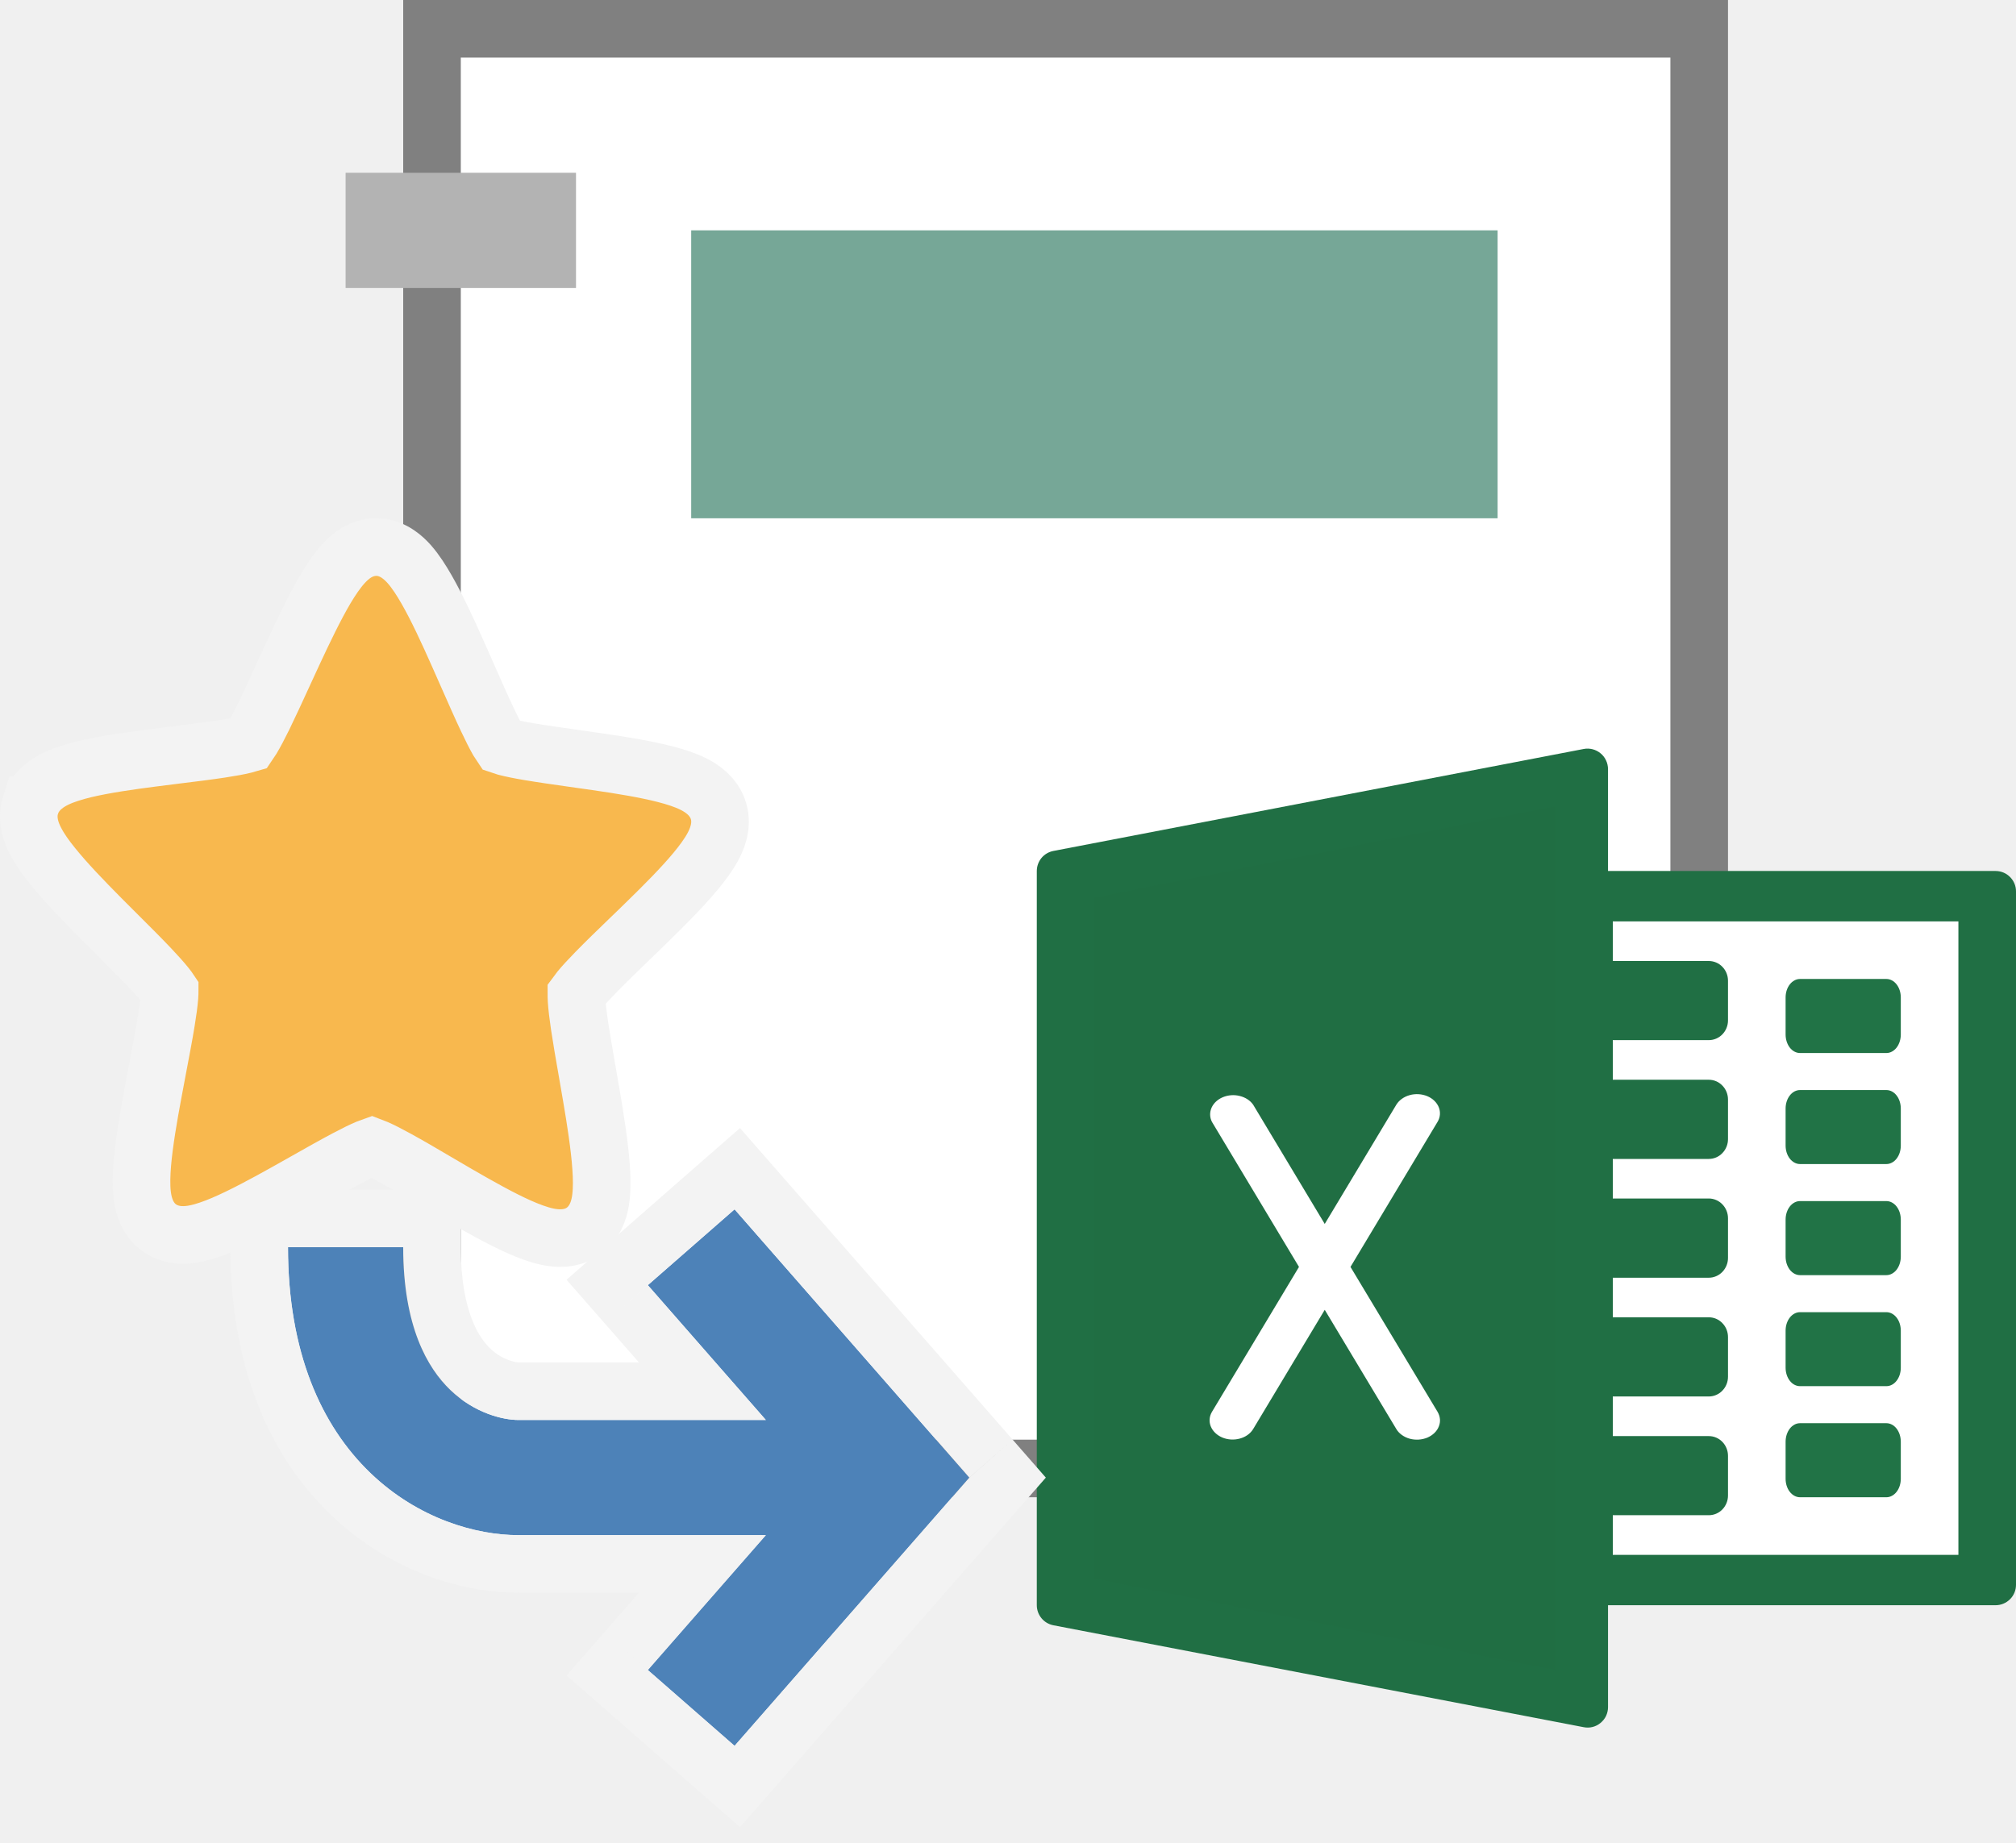
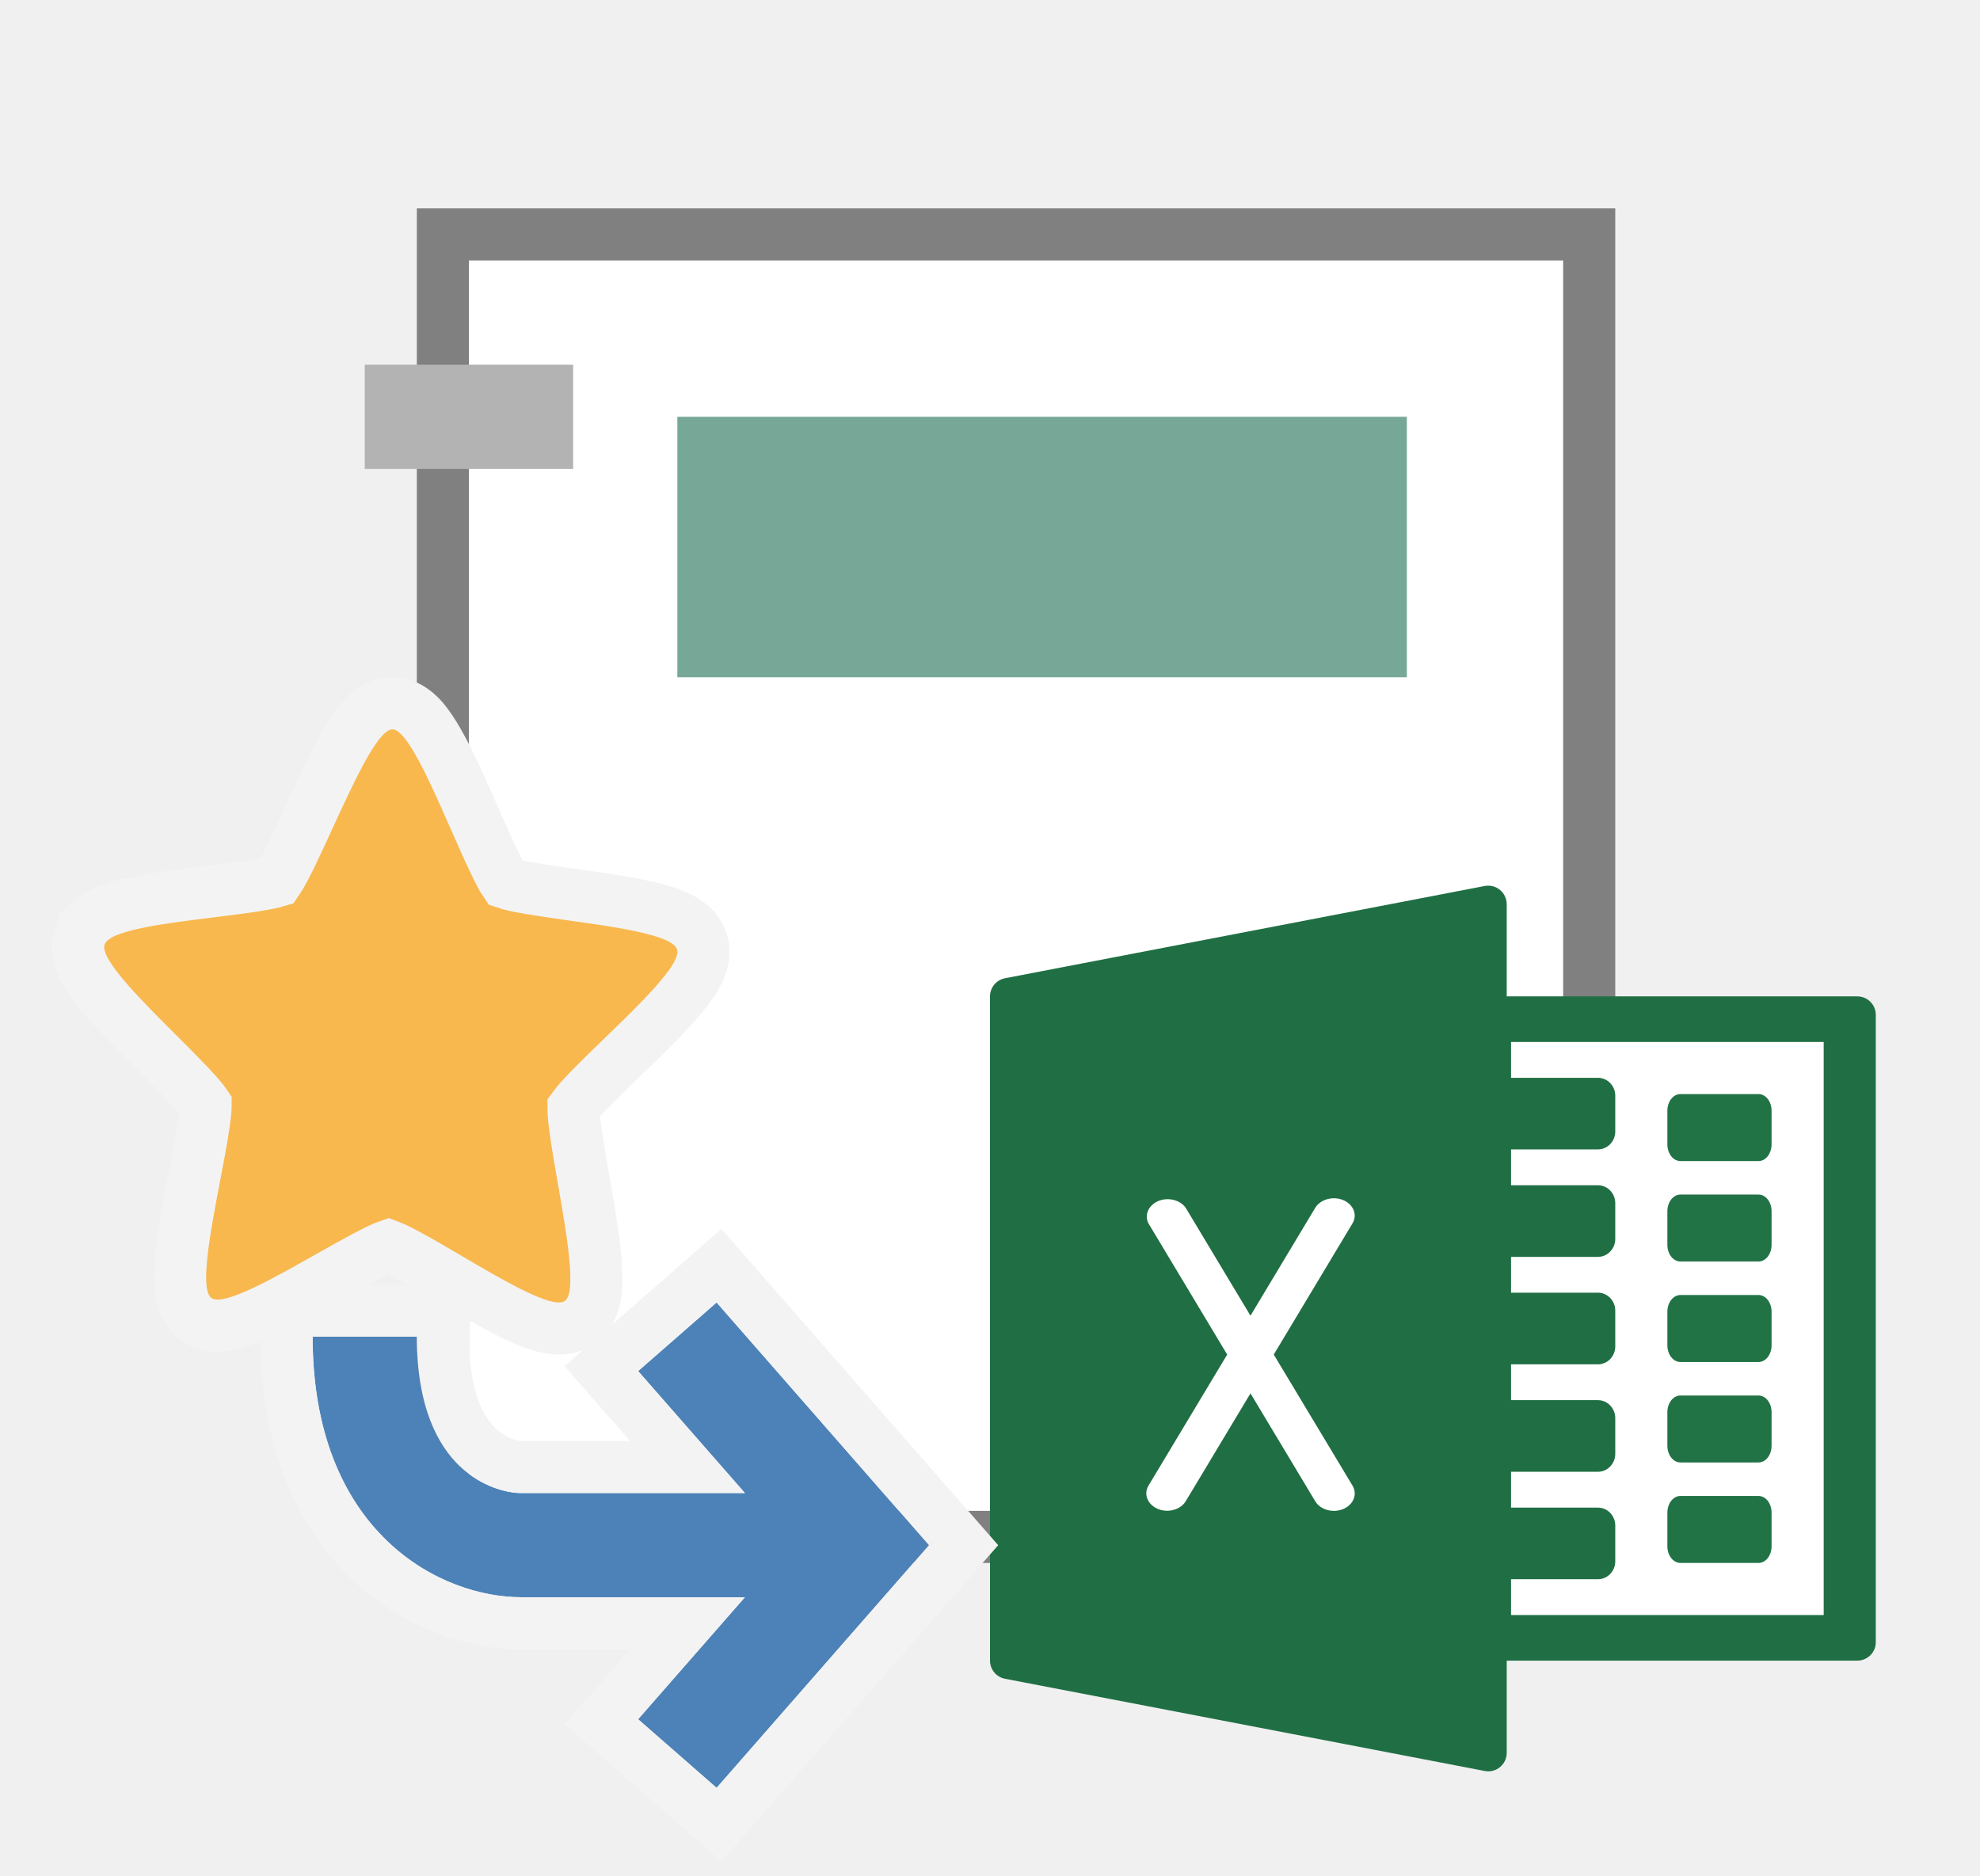
- <svg xmlns="http://www.w3.org/2000/svg" width="35" height="32" viewBox="0 0 35 32" fill="none">
-   <rect x="7.5" y="0.5" width="22" height="25" fill="white" stroke="#808080" />
-   <path d="M34.646 15.125H27.917V13.354C27.916 13.302 27.905 13.25 27.882 13.203C27.86 13.156 27.828 13.114 27.787 13.081C27.747 13.048 27.7 13.024 27.65 13.011C27.599 12.998 27.546 12.996 27.495 13.006L18.287 14.777C18.206 14.793 18.133 14.836 18.081 14.899C18.029 14.963 18 15.043 18 15.125V27.875C18 27.957 18.029 28.037 18.081 28.1C18.133 28.164 18.206 28.207 18.287 28.223L27.495 29.993C27.547 30.003 27.599 30.002 27.65 29.989C27.701 29.976 27.748 29.952 27.788 29.918C27.828 29.885 27.861 29.844 27.883 29.797C27.905 29.749 27.917 29.698 27.917 29.646V27.875H34.646C34.74 27.875 34.83 27.837 34.896 27.771C34.963 27.705 35 27.615 35 27.521V15.479C35 15.385 34.963 15.295 34.896 15.229C34.83 15.162 34.74 15.125 34.646 15.125Z" fill="#206F44" />
-   <path d="M27 29L19 27.411V15.588L27 14V29Z" fill="#206E43" />
-   <path d="M34 27H28V26.312H29.667C29.755 26.312 29.84 26.276 29.902 26.212C29.965 26.147 30 26.06 30 25.969V25.281C30 25.19 29.965 25.103 29.902 25.038C29.84 24.974 29.755 24.938 29.667 24.938H28V24.25H29.667C29.755 24.25 29.84 24.214 29.902 24.149C29.965 24.085 30 23.997 30 23.906V23.219C30 23.128 29.965 23.04 29.902 22.976C29.84 22.911 29.755 22.875 29.667 22.875H28V22.188H29.667C29.755 22.188 29.84 22.151 29.902 22.087C29.965 22.022 30 21.935 30 21.844V21.156C30 21.065 29.965 20.978 29.902 20.913C29.84 20.849 29.755 20.812 29.667 20.812H28V20.125H29.667C29.755 20.125 29.84 20.089 29.902 20.024C29.965 19.96 30 19.872 30 19.781V19.094C30 19.003 29.965 18.915 29.902 18.851C29.84 18.786 29.755 18.75 29.667 18.75H28V18.062H29.667C29.755 18.062 29.84 18.026 29.902 17.962C29.965 17.897 30 17.81 30 17.719V17.031C30 16.94 29.965 16.853 29.902 16.788C29.84 16.724 29.755 16.688 29.667 16.688H28V16H34V27Z" fill="white" />
-   <path d="M31.25 18.286H32.75C32.816 18.286 32.88 18.252 32.927 18.192C32.974 18.131 33 18.049 33 17.964V17.321C33 17.236 32.974 17.154 32.927 17.094C32.88 17.034 32.816 17 32.75 17H31.25C31.184 17 31.12 17.034 31.073 17.094C31.026 17.154 31 17.236 31 17.321V17.964C31 18.049 31.026 18.131 31.073 18.192C31.12 18.252 31.184 18.286 31.25 18.286ZM31.25 20.214H32.75C32.816 20.214 32.88 20.18 32.927 20.12C32.974 20.06 33 19.978 33 19.893V19.25C33 19.165 32.974 19.083 32.927 19.023C32.88 18.962 32.816 18.929 32.75 18.929H31.25C31.184 18.929 31.12 18.962 31.073 19.023C31.026 19.083 31 19.165 31 19.25V19.893C31 19.978 31.026 20.06 31.073 20.12C31.12 20.18 31.184 20.214 31.25 20.214ZM31.25 22.143H32.75C32.816 22.143 32.88 22.109 32.927 22.049C32.974 21.988 33 21.907 33 21.821V21.179C33 21.093 32.974 21.012 32.927 20.951C32.88 20.891 32.816 20.857 32.75 20.857H31.25C31.184 20.857 31.12 20.891 31.073 20.951C31.026 21.012 31 21.093 31 21.179V21.821C31 21.907 31.026 21.988 31.073 22.049C31.12 22.109 31.184 22.143 31.25 22.143ZM31.25 24.071H32.75C32.816 24.071 32.88 24.038 32.927 23.977C32.974 23.917 33 23.835 33 23.75V23.107C33 23.022 32.974 22.94 32.927 22.88C32.88 22.82 32.816 22.786 32.75 22.786H31.25C31.184 22.786 31.12 22.82 31.073 22.88C31.026 22.94 31 23.022 31 23.107V23.75C31 23.835 31.026 23.917 31.073 23.977C31.12 24.038 31.184 24.071 31.25 24.071ZM31.25 26H32.75C32.816 26 32.88 25.966 32.927 25.906C32.974 25.846 33 25.764 33 25.679V25.036C33 24.951 32.974 24.869 32.927 24.808C32.88 24.748 32.816 24.714 32.75 24.714H31.25C31.184 24.714 31.12 24.748 31.073 24.808C31.026 24.869 31 24.951 31 25.036V25.679C31 25.764 31.026 25.846 31.073 25.906C31.12 25.966 31.184 26 31.25 26Z" fill="#217346" />
-   <path d="M24.779 19.035C24.684 18.996 24.574 18.989 24.474 19.017C24.373 19.045 24.29 19.105 24.242 19.183L22.999 21.254L21.756 19.183C21.705 19.11 21.622 19.056 21.524 19.032C21.427 19.007 21.322 19.015 21.23 19.053C21.139 19.091 21.069 19.157 21.034 19.236C20.999 19.316 21.001 19.404 21.041 19.482L22.552 22L21.041 24.517C20.994 24.596 20.987 24.688 21.021 24.771C21.055 24.854 21.127 24.923 21.221 24.963C21.315 25.002 21.424 25.009 21.525 24.981C21.625 24.954 21.708 24.895 21.756 24.816L22.999 22.745L24.242 24.816C24.265 24.855 24.298 24.89 24.337 24.918C24.377 24.947 24.423 24.969 24.473 24.983C24.523 24.997 24.576 25.002 24.628 24.999C24.68 24.996 24.732 24.984 24.779 24.965C24.826 24.945 24.867 24.918 24.902 24.885C24.936 24.852 24.963 24.814 24.979 24.772C24.996 24.73 25.003 24.687 24.999 24.643C24.995 24.599 24.981 24.557 24.958 24.517L23.446 22L24.957 19.482C25.005 19.403 25.012 19.311 24.979 19.228C24.945 19.144 24.873 19.074 24.779 19.035Z" fill="white" />
-   <path d="M0.531 13.98L0.53 13.98C0.484 14.125 0.499 14.258 0.52 14.352C0.543 14.447 0.58 14.534 0.618 14.606C0.692 14.75 0.799 14.898 0.912 15.037C1.138 15.319 1.449 15.641 1.752 15.947C1.851 16.047 1.95 16.144 2.045 16.24C2.25 16.444 2.442 16.636 2.607 16.81C2.726 16.936 2.821 17.042 2.887 17.125C2.917 17.163 2.936 17.19 2.946 17.205C2.946 17.225 2.946 17.259 2.942 17.31C2.933 17.42 2.914 17.565 2.885 17.74C2.846 17.981 2.793 18.255 2.738 18.546C2.712 18.681 2.686 18.82 2.66 18.961C2.579 19.393 2.502 19.843 2.471 20.208C2.456 20.389 2.45 20.573 2.467 20.734C2.476 20.815 2.493 20.908 2.527 20.999C2.56 21.088 2.623 21.211 2.747 21.307C2.873 21.404 3.01 21.434 3.11 21.442C3.211 21.45 3.307 21.439 3.386 21.423C3.545 21.392 3.715 21.33 3.877 21.261C4.204 21.122 4.594 20.911 4.965 20.704C5.087 20.636 5.206 20.569 5.322 20.503C5.571 20.362 5.805 20.23 6.013 20.12C6.164 20.04 6.289 19.979 6.384 19.939C6.416 19.926 6.439 19.918 6.456 19.912C6.472 19.918 6.496 19.927 6.527 19.941C6.622 19.982 6.746 20.045 6.896 20.128C7.102 20.241 7.334 20.377 7.58 20.522C7.695 20.59 7.814 20.659 7.934 20.729C8.302 20.942 8.688 21.16 9.014 21.305C9.174 21.376 9.344 21.441 9.502 21.475C9.581 21.491 9.676 21.505 9.777 21.498C9.877 21.492 10.015 21.465 10.143 21.369C10.268 21.275 10.333 21.153 10.368 21.065C10.404 20.974 10.422 20.881 10.432 20.8C10.452 20.64 10.449 20.456 10.436 20.275C10.411 19.909 10.341 19.458 10.267 19.025C10.243 18.883 10.219 18.744 10.195 18.608C10.144 18.317 10.096 18.042 10.06 17.8C10.034 17.624 10.017 17.479 10.01 17.369C10.007 17.318 10.007 17.284 10.007 17.264C10.018 17.249 10.037 17.223 10.067 17.186C10.135 17.103 10.232 16.999 10.353 16.875C10.52 16.704 10.715 16.515 10.923 16.314C11.02 16.221 11.12 16.125 11.22 16.026C11.528 15.726 11.844 15.409 12.075 15.131C12.189 14.994 12.299 14.847 12.376 14.705C12.435 14.594 12.554 14.35 12.473 14.081L12.473 14.081C12.389 13.806 12.15 13.671 12.036 13.614C11.892 13.542 11.719 13.488 11.549 13.444C11.205 13.355 10.771 13.285 10.355 13.225C10.218 13.205 10.083 13.186 9.953 13.168C9.672 13.128 9.41 13.091 9.18 13.052C9.013 13.024 8.878 12.996 8.778 12.97C8.742 12.96 8.717 12.953 8.7 12.947C8.689 12.931 8.673 12.906 8.651 12.869C8.597 12.775 8.532 12.646 8.457 12.487C8.353 12.268 8.242 12.014 8.123 11.745C8.068 11.62 8.011 11.491 7.953 11.361C7.776 10.962 7.586 10.55 7.405 10.235C7.316 10.079 7.217 9.925 7.111 9.803C7.057 9.742 6.989 9.675 6.907 9.62C6.826 9.565 6.699 9.501 6.537 9.5L6.537 9.5C6.375 9.499 6.247 9.56 6.165 9.613C6.081 9.667 6.012 9.734 5.958 9.794C5.849 9.914 5.748 10.066 5.656 10.22C5.471 10.533 5.275 10.941 5.091 11.337C5.031 11.466 4.972 11.594 4.915 11.719C4.793 11.986 4.677 12.237 4.571 12.455C4.493 12.613 4.426 12.74 4.37 12.833C4.348 12.869 4.331 12.894 4.32 12.91C4.303 12.915 4.278 12.923 4.242 12.932C4.142 12.957 4.007 12.981 3.839 13.007C3.609 13.042 3.346 13.075 3.065 13.109C2.934 13.126 2.799 13.142 2.662 13.16C2.245 13.213 1.809 13.276 1.464 13.358C1.294 13.4 1.12 13.451 0.974 13.521C0.86 13.576 0.618 13.707 0.531 13.98Z" fill="#F8B84E" stroke="#F3F3F3" />
-   <rect x="12" y="4" width="14" height="5" fill="#76A797" />
-   <mask id="path-9-outside-1_1408_3811" maskUnits="userSpaceOnUse" x="4" y="19" width="15" height="13" fill="black">
-     <rect fill="white" x="4" y="19" width="15" height="13" />
-     <path fill-rule="evenodd" clip-rule="evenodd" d="M13.296 26.658H9C8.269 26.658 7.262 26.377 6.432 25.58C5.577 24.759 5 23.48 5 21.658H7C7 23.037 7.423 23.758 7.818 24.137C8.238 24.54 8.731 24.658 9 24.658H13.296L11.247 22.317L12.753 21L16.829 25.659L12.753 30.317L11.247 29L13.296 26.658Z" />
+ <svg xmlns="http://www.w3.org/2000/svg" width="38" height="36" viewBox="0 0 38 36" fill="none">
+   <rect x="8.5" y="4.5" width="22" height="25" fill="white" stroke="#808080" />
+   <path d="M35.646 19.125H28.917V17.354C28.916 17.302 28.905 17.25 28.882 17.203C28.86 17.156 28.828 17.114 28.787 17.081C28.747 17.048 28.7 17.024 28.65 17.011C28.599 16.998 28.546 16.997 28.495 17.006L19.287 18.777C19.206 18.793 19.133 18.836 19.081 18.899C19.029 18.963 19 19.043 19 19.125V31.875C19 31.957 19.029 32.037 19.081 32.1C19.133 32.164 19.206 32.207 19.287 32.223L28.495 33.993C28.547 34.004 28.599 34.002 28.65 33.989C28.701 33.976 28.748 33.952 28.788 33.918C28.828 33.885 28.861 33.844 28.883 33.797C28.905 33.749 28.917 33.698 28.917 33.646V31.875H35.646C35.74 31.875 35.83 31.837 35.896 31.771C35.963 31.705 36 31.615 36 31.521V19.479C36 19.385 35.963 19.295 35.896 19.229C35.83 19.162 35.74 19.125 35.646 19.125Z" fill="#206F44" />
+   <path d="M28 33L20 31.411V19.588L28 18V33Z" fill="#206E43" />
+   <path d="M35 31H29V30.312H30.667C30.755 30.312 30.84 30.276 30.902 30.212C30.965 30.147 31 30.06 31 29.969V29.281C31 29.19 30.965 29.103 30.902 29.038C30.84 28.974 30.755 28.938 30.667 28.938H29V28.25H30.667C30.755 28.25 30.84 28.214 30.902 28.149C30.965 28.085 31 27.997 31 27.906V27.219C31 27.128 30.965 27.04 30.902 26.976C30.84 26.911 30.755 26.875 30.667 26.875H29V26.188H30.667C30.755 26.188 30.84 26.151 30.902 26.087C30.965 26.022 31 25.935 31 25.844V25.156C31 25.065 30.965 24.978 30.902 24.913C30.84 24.849 30.755 24.812 30.667 24.812H29V24.125H30.667C30.755 24.125 30.84 24.089 30.902 24.024C30.965 23.96 31 23.872 31 23.781V23.094C31 23.003 30.965 22.915 30.902 22.851C30.84 22.786 30.755 22.75 30.667 22.75H29V22.062H30.667C30.755 22.062 30.84 22.026 30.902 21.962C30.965 21.897 31 21.81 31 21.719V21.031C31 20.94 30.965 20.853 30.902 20.788C30.84 20.724 30.755 20.688 30.667 20.688H29V20H35V31Z" fill="white" />
+   <path d="M32.25 22.286H33.75C33.816 22.286 33.88 22.252 33.927 22.192C33.974 22.131 34 22.049 34 21.964V21.321C34 21.236 33.974 21.154 33.927 21.094C33.88 21.034 33.816 21 33.75 21H32.25C32.184 21 32.12 21.034 32.073 21.094C32.026 21.154 32 21.236 32 21.321V21.964C32 22.049 32.026 22.131 32.073 22.192C32.12 22.252 32.184 22.286 32.25 22.286ZM32.25 24.214H33.75C33.816 24.214 33.88 24.18 33.927 24.12C33.974 24.06 34 23.978 34 23.893V23.25C34 23.165 33.974 23.083 33.927 23.023C33.88 22.962 33.816 22.929 33.75 22.929H32.25C32.184 22.929 32.12 22.962 32.073 23.023C32.026 23.083 32 23.165 32 23.25V23.893C32 23.978 32.026 24.06 32.073 24.12C32.12 24.18 32.184 24.214 32.25 24.214ZM32.25 26.143H33.75C33.816 26.143 33.88 26.109 33.927 26.049C33.974 25.988 34 25.907 34 25.821V25.179C34 25.093 33.974 25.012 33.927 24.951C33.88 24.891 33.816 24.857 33.75 24.857H32.25C32.184 24.857 32.12 24.891 32.073 24.951C32.026 25.012 32 25.093 32 25.179V25.821C32 25.907 32.026 25.988 32.073 26.049C32.12 26.109 32.184 26.143 32.25 26.143ZM32.25 28.071H33.75C33.816 28.071 33.88 28.038 33.927 27.977C33.974 27.917 34 27.835 34 27.75V27.107C34 27.022 33.974 26.94 33.927 26.88C33.88 26.82 33.816 26.786 33.75 26.786H32.25C32.184 26.786 32.12 26.82 32.073 26.88C32.026 26.94 32 27.022 32 27.107V27.75C32 27.835 32.026 27.917 32.073 27.977C32.12 28.038 32.184 28.071 32.25 28.071ZM32.25 30H33.75C33.816 30 33.88 29.966 33.927 29.906C33.974 29.846 34 29.764 34 29.679V29.036C34 28.951 33.974 28.869 33.927 28.808C33.88 28.748 33.816 28.714 33.75 28.714H32.25C32.184 28.714 32.12 28.748 32.073 28.808C32.026 28.869 32 28.951 32 29.036V29.679C32 29.764 32.026 29.846 32.073 29.906C32.12 29.966 32.184 30 32.25 30Z" fill="#217346" />
+   <path d="M25.779 23.035C25.684 22.996 25.574 22.989 25.474 23.017C25.373 23.045 25.29 23.105 25.242 23.183L23.999 25.254L22.756 23.183C22.705 23.11 22.622 23.056 22.524 23.032C22.427 23.007 22.322 23.015 22.23 23.053C22.139 23.091 22.069 23.157 22.034 23.236C21.999 23.316 22.001 23.404 22.041 23.482L23.552 26L22.041 28.517C21.994 28.596 21.987 28.688 22.021 28.771C22.055 28.854 22.127 28.923 22.221 28.963C22.315 29.002 22.424 29.009 22.525 28.981C22.625 28.954 22.708 28.895 22.756 28.816L23.999 26.745L25.242 28.816C25.265 28.855 25.298 28.89 25.337 28.918C25.377 28.947 25.423 28.969 25.473 28.983C25.523 28.997 25.576 29.002 25.628 28.999C25.68 28.996 25.732 28.984 25.779 28.965C25.826 28.945 25.867 28.918 25.902 28.885C25.936 28.852 25.963 28.814 25.979 28.772C25.996 28.73 26.003 28.687 25.999 28.643C25.995 28.599 25.981 28.557 25.958 28.517L24.446 26L25.957 23.482C26.005 23.403 26.012 23.311 25.979 23.228C25.945 23.144 25.873 23.074 25.779 23.035Z" fill="white" />
+   <path d="M1.531 17.98L1.53 17.98C1.484 18.125 1.499 18.258 1.52 18.352C1.543 18.447 1.58 18.534 1.618 18.606C1.692 18.75 1.799 18.898 1.912 19.037C2.138 19.319 2.449 19.641 2.752 19.947C2.852 20.047 2.95 20.144 3.045 20.24C3.25 20.444 3.442 20.636 3.607 20.81C3.726 20.936 3.821 21.042 3.887 21.125C3.917 21.163 3.936 21.19 3.946 21.205C3.946 21.225 3.946 21.259 3.942 21.31C3.933 21.42 3.914 21.565 3.885 21.74C3.846 21.981 3.793 22.255 3.738 22.546C3.712 22.681 3.686 22.82 3.66 22.961C3.579 23.393 3.502 23.843 3.471 24.208C3.456 24.389 3.45 24.573 3.467 24.734C3.476 24.815 3.493 24.908 3.527 24.999C3.56 25.088 3.623 25.211 3.747 25.307C3.873 25.404 4.01 25.434 4.11 25.442C4.211 25.45 4.307 25.439 4.386 25.423C4.545 25.392 4.715 25.33 4.877 25.261C5.204 25.122 5.594 24.911 5.965 24.704C6.087 24.636 6.206 24.569 6.322 24.503C6.571 24.362 6.805 24.23 7.013 24.12C7.164 24.04 7.289 23.979 7.384 23.939C7.416 23.926 7.439 23.918 7.456 23.912C7.472 23.918 7.496 23.927 7.527 23.941C7.622 23.982 7.746 24.045 7.896 24.128C8.102 24.241 8.334 24.377 8.58 24.522C8.695 24.59 8.814 24.659 8.934 24.729C9.302 24.942 9.688 25.16 10.014 25.305C10.174 25.376 10.344 25.441 10.502 25.475C10.581 25.491 10.676 25.505 10.777 25.498C10.877 25.492 11.015 25.465 11.143 25.369C11.268 25.275 11.333 25.153 11.368 25.065C11.404 24.974 11.422 24.881 11.432 24.8C11.452 24.64 11.449 24.456 11.436 24.275C11.411 23.909 11.341 23.458 11.267 23.025C11.243 22.883 11.219 22.744 11.195 22.608C11.144 22.317 11.096 22.042 11.06 21.8C11.034 21.624 11.017 21.479 11.01 21.369C11.007 21.318 11.007 21.284 11.007 21.264C11.018 21.249 11.037 21.223 11.067 21.186C11.135 21.103 11.232 20.999 11.353 20.875C11.52 20.704 11.715 20.515 11.923 20.314C12.02 20.221 12.12 20.125 12.22 20.026C12.528 19.726 12.844 19.409 13.075 19.131C13.189 18.994 13.299 18.847 13.376 18.705C13.435 18.594 13.554 18.35 13.473 18.081L13.473 18.081C13.389 17.806 13.15 17.671 13.036 17.614C12.892 17.542 12.719 17.488 12.549 17.444C12.205 17.355 11.771 17.285 11.355 17.225C11.218 17.205 11.083 17.186 10.953 17.168C10.672 17.128 10.41 17.091 10.18 17.052C10.013 17.024 9.878 16.997 9.778 16.97C9.742 16.96 9.717 16.953 9.7 16.947C9.689 16.931 9.673 16.906 9.651 16.869C9.597 16.775 9.532 16.646 9.457 16.487C9.353 16.268 9.242 16.014 9.123 15.745C9.068 15.62 9.011 15.491 8.953 15.361C8.776 14.962 8.586 14.55 8.405 14.235C8.316 14.079 8.217 13.925 8.111 13.803C8.057 13.742 7.989 13.675 7.907 13.62C7.826 13.565 7.699 13.501 7.537 13.5L7.537 13.5C7.375 13.499 7.247 13.56 7.165 13.613C7.081 13.668 7.012 13.734 6.958 13.794C6.849 13.914 6.748 14.066 6.656 14.22C6.471 14.533 6.275 14.941 6.091 15.337C6.031 15.466 5.972 15.594 5.915 15.719C5.793 15.986 5.677 16.237 5.571 16.455C5.493 16.613 5.426 16.74 5.37 16.833C5.348 16.869 5.331 16.894 5.32 16.91C5.303 16.915 5.278 16.923 5.242 16.932C5.142 16.956 5.007 16.981 4.839 17.007C4.609 17.042 4.346 17.075 4.065 17.109C3.934 17.125 3.799 17.142 3.662 17.16C3.245 17.213 2.809 17.276 2.464 17.358C2.294 17.4 2.12 17.451 1.974 17.521C1.86 17.576 1.618 17.707 1.531 17.98Z" fill="#F8B84E" stroke="#F3F3F3" />
+   <rect x="13" y="8" width="14" height="5" fill="#76A797" />
+   <mask id="path-9-outside-1_1408_3811" maskUnits="userSpaceOnUse" x="5" y="23" width="15" height="13" fill="black">
+     <rect fill="white" x="5" y="23" width="15" height="13" />
+     <path fill-rule="evenodd" clip-rule="evenodd" d="M14.296 30.658H10C9.269 30.658 8.262 30.377 7.432 29.58C6.577 28.759 6 27.48 6 25.658H8C8 27.037 8.423 27.758 8.818 28.137C9.238 28.54 9.731 28.658 10 28.658H14.296L12.247 26.317L13.753 25L17.829 29.659L13.753 34.317L12.247 33L14.296 30.658Z" />
  </mask>
-   <path fill-rule="evenodd" clip-rule="evenodd" d="M13.296 26.658H9C8.269 26.658 7.262 26.377 6.432 25.58C5.577 24.759 5 23.48 5 21.658H7C7 23.037 7.423 23.758 7.818 24.137C8.238 24.54 8.731 24.658 9 24.658H13.296L11.247 22.317L12.753 21L16.829 25.659L12.753 30.317L11.247 29L13.296 26.658Z" fill="#4D82B8" />
-   <path d="M13.296 26.658L14.049 27.317L15.5 25.658H13.296V26.658ZM6.432 25.58L5.74 26.301L5.74 26.301L6.432 25.58ZM5 21.658V20.658H4V21.658H5ZM7 21.658H8V20.658H7V21.658ZM7.818 24.137L8.51 23.416L7.818 24.137ZM13.296 24.658V25.658H15.5L14.049 24L13.296 24.658ZM11.247 22.317L10.589 21.564L9.836 22.223L10.495 22.976L11.247 22.317ZM12.753 21L13.505 20.341L12.847 19.589L12.094 20.247L12.753 21ZM16.829 25.659L17.581 26.317L18.157 25.659L17.581 25L16.829 25.659ZM12.753 30.317L12.094 31.07L12.847 31.728L13.505 30.976L12.753 30.317ZM11.247 29L10.495 28.341L9.836 29.094L10.589 29.753L11.247 29ZM13.296 25.658H9V27.658H13.296V25.658ZM9 25.658C8.5 25.658 7.75 25.458 7.125 24.858L5.74 26.301C6.775 27.295 8.039 27.658 9 27.658V25.658ZM7.125 24.858C6.5 24.259 6 23.259 6 21.658H4C4 23.701 4.654 25.259 5.74 26.301L7.125 24.858ZM5 22.658H7V20.658H5V22.658ZM6 21.658C6 23.259 6.501 24.259 7.125 24.858L8.51 23.416C8.345 23.257 8 22.814 8 21.658H6ZM7.125 24.858C7.749 25.458 8.499 25.658 9 25.658V23.658C9.003 23.658 8.985 23.658 8.949 23.652C8.915 23.645 8.871 23.634 8.822 23.615C8.724 23.577 8.613 23.515 8.51 23.416L7.125 24.858ZM9 25.658H13.296V23.658H9V25.658ZM14.049 24L12 21.659L10.495 22.976L12.544 25.317L14.049 24ZM11.906 23.07L13.411 21.753L12.094 20.247L10.589 21.564L11.906 23.07ZM12 21.659L16.076 26.317L17.581 25L13.505 20.341L12 21.659ZM16.076 25L12 29.659L13.505 30.976L17.581 26.317L16.076 25ZM13.411 29.564L11.906 28.247L10.589 29.753L12.094 31.07L13.411 29.564ZM12 29.659L14.049 27.317L12.544 26L10.495 28.341L12 29.659Z" fill="#F3F3F3" mask="url(#path-9-outside-1_1408_3811)" />
-   <rect x="6" y="3" width="4" height="2" fill="#B3B3B3" />
+   <path fill-rule="evenodd" clip-rule="evenodd" d="M14.296 30.658H10C9.269 30.658 8.262 30.377 7.432 29.58C6.577 28.759 6 27.48 6 25.658H8C8 27.037 8.423 27.758 8.818 28.137C9.238 28.54 9.731 28.658 10 28.658H14.296L12.247 26.317L13.753 25L17.829 29.659L13.753 34.317L12.247 33L14.296 30.658Z" fill="#4D82B8" />
+   <path d="M14.296 30.658L15.049 31.317L16.5 29.658H14.296V30.658ZM7.432 29.58L6.74 30.301L6.74 30.301L7.432 29.58ZM6 25.658V24.658H5V25.658H6ZM8 25.658H9V24.658H8V25.658ZM8.818 28.137L9.51 27.416L8.818 28.137ZM14.296 28.658V29.658H16.5L15.049 28L14.296 28.658ZM12.247 26.317L11.589 25.564L10.836 26.223L11.495 26.976L12.247 26.317ZM13.753 25L14.505 24.341L13.847 23.589L13.094 24.247L13.753 25ZM17.829 29.659L18.581 30.317L19.157 29.659L18.581 29L17.829 29.659ZM13.753 34.317L13.094 35.07L13.847 35.728L14.505 34.975L13.753 34.317ZM12.247 33L11.495 32.342L10.836 33.094L11.589 33.753L12.247 33ZM14.296 29.658H10V31.658H14.296V29.658ZM10 29.658C9.5 29.658 8.75 29.458 8.125 28.858L6.74 30.301C7.775 31.295 9.039 31.658 10 31.658V29.658ZM8.125 28.858C7.5 28.259 7 27.259 7 25.658H5C5 27.701 5.654 29.259 6.74 30.301L8.125 28.858ZM6 26.658H8V24.658H6V26.658ZM7 25.658C7 27.259 7.501 28.259 8.125 28.858L9.51 27.416C9.345 27.257 9 26.814 9 25.658H7ZM8.125 28.858C8.749 29.458 9.499 29.658 10 29.658V27.658C10.003 27.658 9.985 27.658 9.949 27.652C9.915 27.645 9.871 27.634 9.822 27.615C9.724 27.577 9.613 27.515 9.51 27.416L8.125 28.858ZM10 29.658H14.296V27.658H10V29.658ZM15.049 28L13 25.659L11.495 26.976L13.544 29.317L15.049 28ZM12.906 27.07L14.411 25.753L13.094 24.247L11.589 25.564L12.906 27.07ZM13 25.659L17.076 30.317L18.581 29L14.505 24.341L13 25.659ZM17.076 29L13 33.658L14.505 34.975L18.581 30.317L17.076 29ZM14.411 33.564L12.906 32.247L11.589 33.753L13.094 35.07L14.411 33.564ZM13 33.658L15.049 31.317L13.544 30L11.495 32.342L13 33.658Z" fill="#F3F3F3" mask="url(#path-9-outside-1_1408_3811)" />
+   <rect x="7" y="7" width="4" height="2" fill="#B3B3B3" />
</svg>
